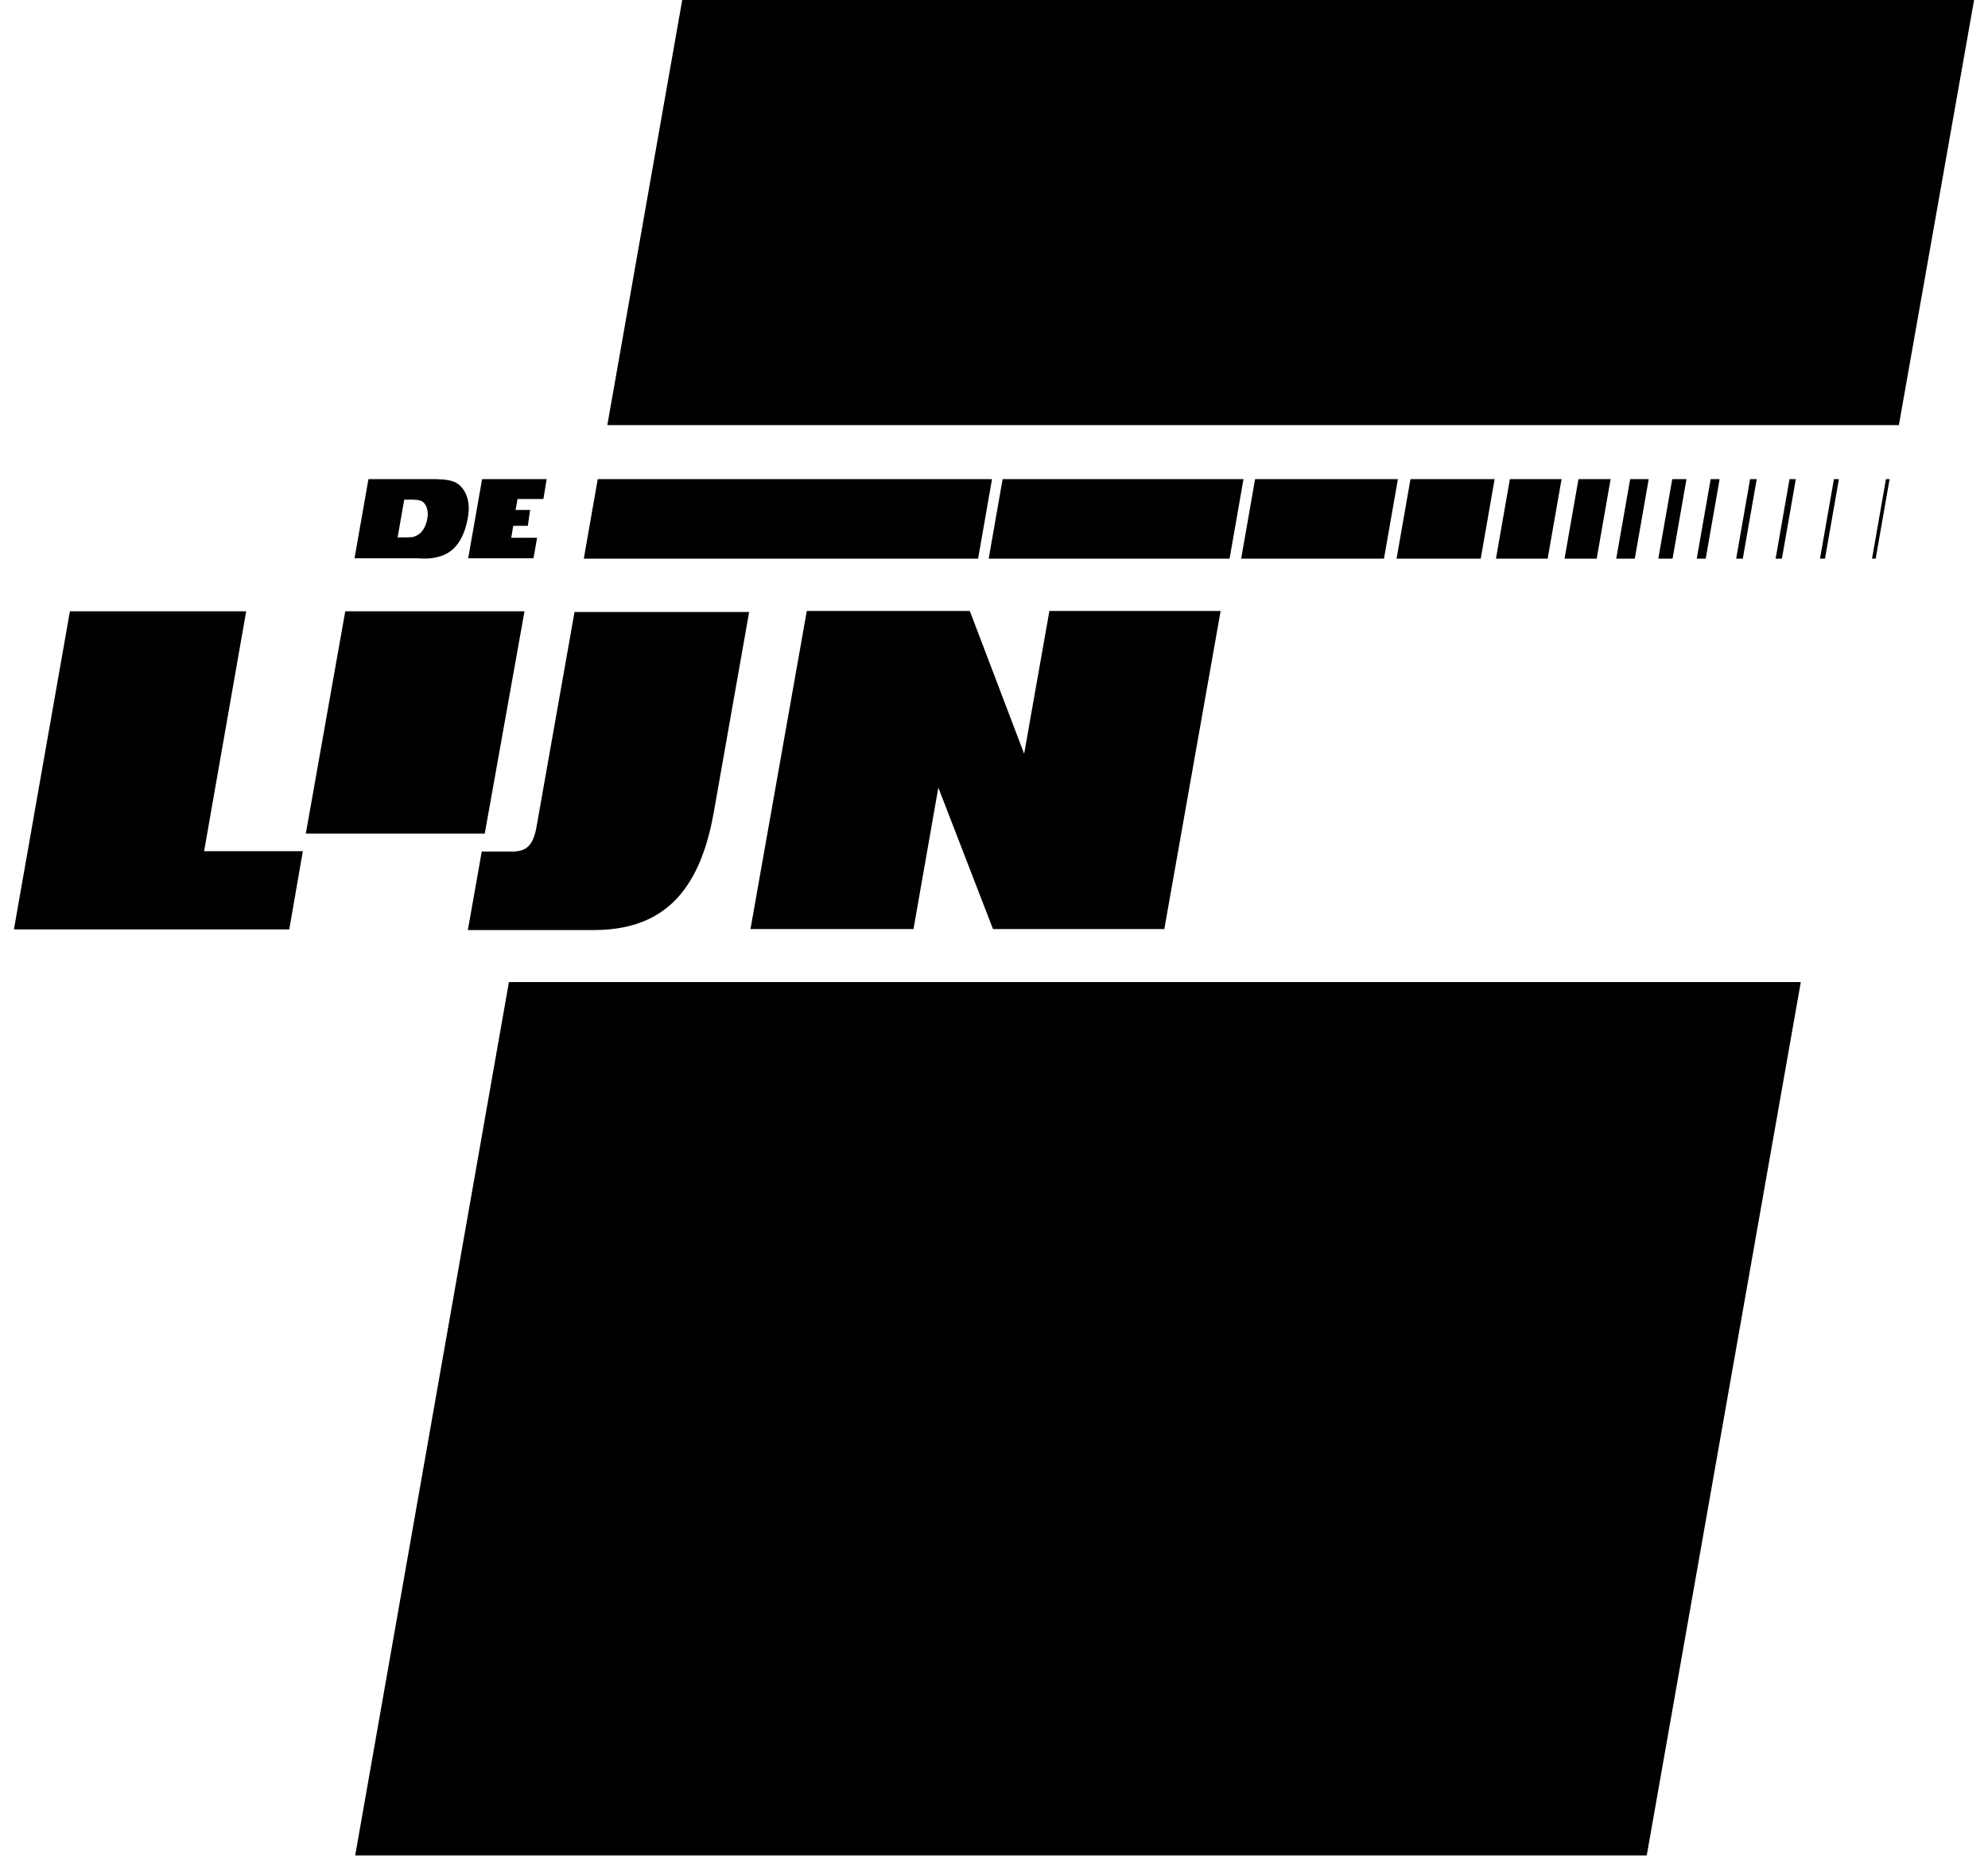
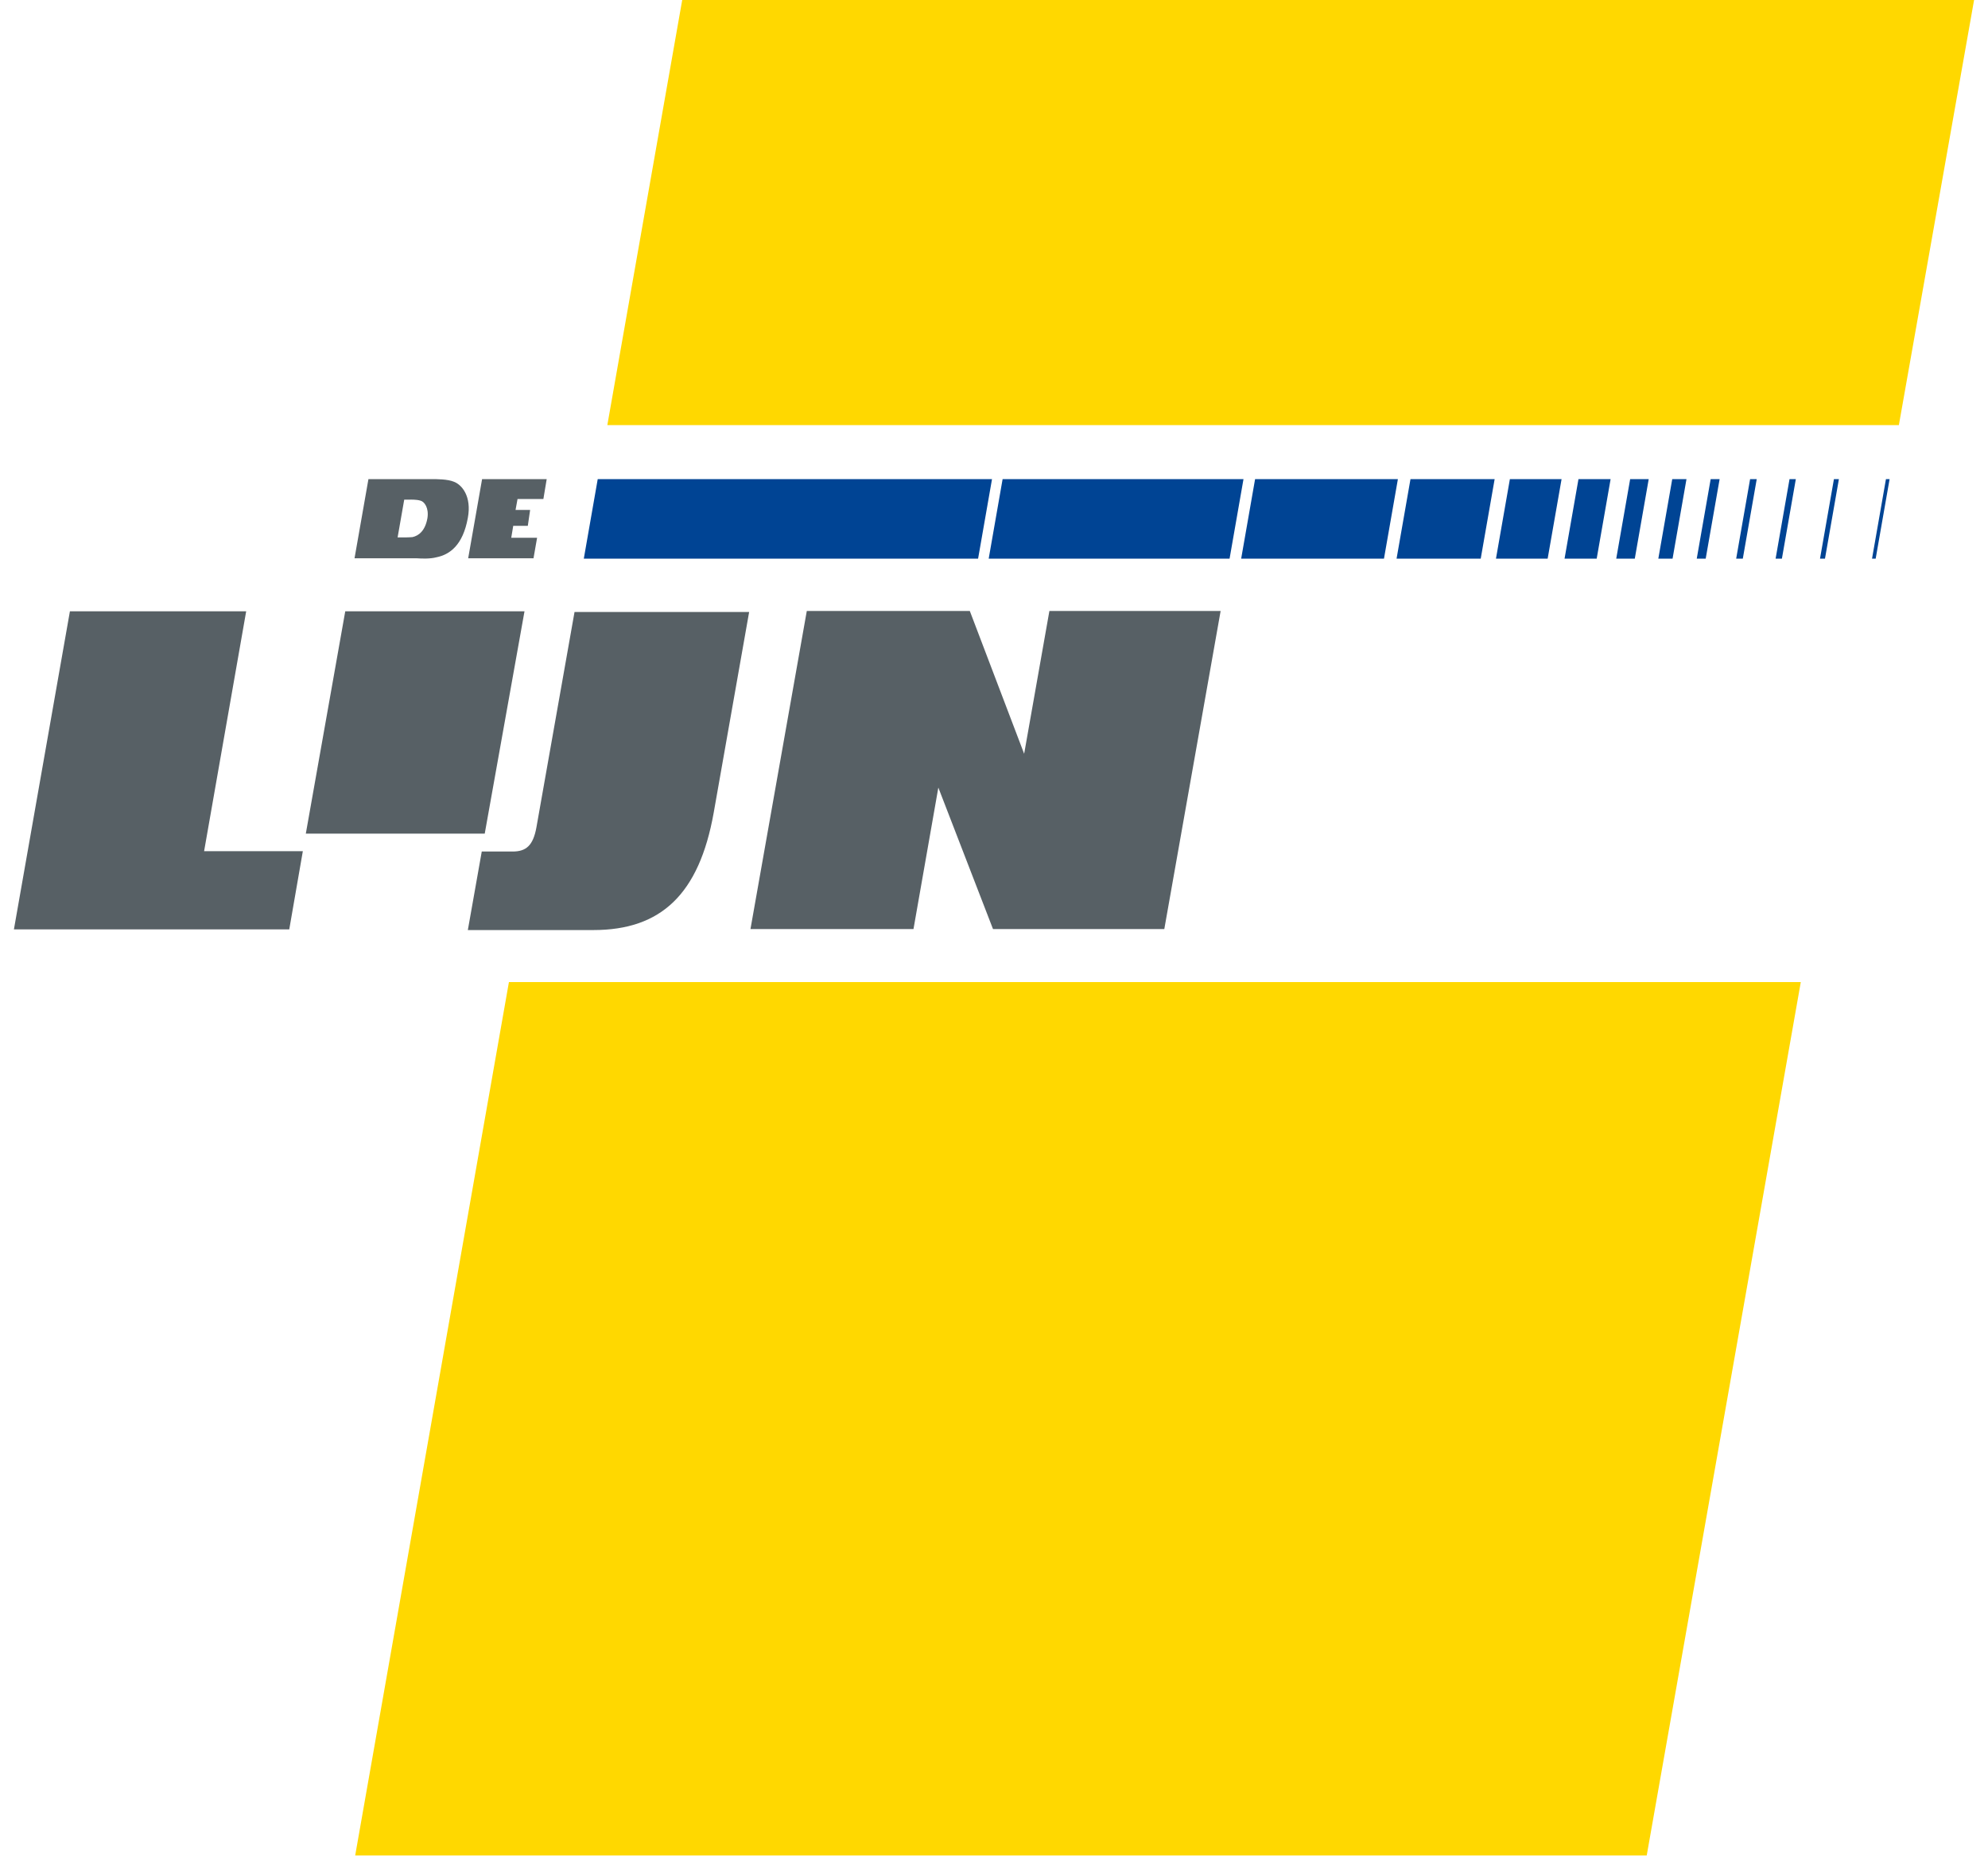
<svg xmlns="http://www.w3.org/2000/svg" fill="currentColor" viewBox="0 0 60 56">
-   <path d="M7.43 18.45H2.11l-1.69 9.6h8.31l.41-2.36H6.16l1.27-7.24zm8.4 0h-5.41l-1.19 6.71h5.4l1.2-6.71zm15.84 0l-.76 4.3-1.64-4.31h-4.92l-1.7 9.6h4.92l.75-4.27 1.65 4.27h5.17l1.7-9.6h-5.17zm-15.48 6.52c-.1.55-.31.73-.72.73h-.93l-.42 2.37h3.79c2.04 0 3.19-1.08 3.63-3.54l1.07-6.06h-5.27l-1.15 6.5zm-.09-8.11l.11-.63h-.78l.06-.36h.44l.07-.48h-.44l.06-.33h.78l.1-.6h-1.95l-.42 2.39h1.97zm-2.93-.04c.4-.08.8-.36.95-1.19.12-.65-.18-1-.42-1.09-.19-.08-.51-.08-.7-.08h-1.88l-.42 2.39h1.88c.15.01.4.02.59-.03zm-1-.6H12l.2-1.14h.17s.19-.01.32.03c.12.03.26.22.21.53-.07.39-.27.53-.45.57-.1.01-.28.01-.28.01z" />
-   <path d="M37.11 16.86l.42-2.4h-7.27l-.42 2.4h7.27zm-7.59 0l.42-2.4h-11.9l-.42 2.4h11.9zm12.25 0l.42-2.4h-4.31l-.42 2.4h4.31zm2.92 0l.42-2.4h-2.54l-.42 2.4h2.54zm2.02 0l.42-2.4h-1.56l-.42 2.4h1.56zm1.48 0l.42-2.4h-.97l-.42 2.4h.97zm1.15 0l.42-2.4h-.56l-.42 2.4h.56zm1.14 0l.42-2.4h-.43l-.42 2.4h.43zm1 0l.42-2.4h-.27l-.42 2.4h.27zm1.12 0l.42-2.4h-.2l-.42 2.4h.2zm1.18 0l.42-2.4h-.19l-.42 2.4h.19zm1.3 0l.42-2.4h-.15l-.42 2.4h.15zm1.53 0l.42-2.4h-.11l-.42 2.4h.11z" />
-   <path d="M20.59 0l-2.26 12.83h38.98L59.58 0H20.59zm-9.87 56H49.7l4.65-26.36H15.36L10.72 56z" />
+   <path fill="#576065" d="M7.43 18.45H2.11l-1.69 9.6h8.31l.41-2.36H6.16l1.27-7.24zm8.4 0h-5.41l-1.19 6.71h5.4l1.2-6.71zm15.84 0l-.76 4.3-1.64-4.31h-4.92l-1.7 9.6h4.92l.75-4.27 1.65 4.27h5.17l1.7-9.6h-5.17zm-15.48 6.52c-.1.55-.31.73-.72.73h-.93l-.42 2.37h3.79c2.04 0 3.19-1.08 3.63-3.54l1.07-6.06h-5.27l-1.15 6.5zm-.09-8.11l.11-.63h-.78l.06-.36h.44l.07-.48h-.44l.06-.33h.78l.1-.6h-1.95l-.42 2.39h1.97zm-2.93-.04c.4-.08.8-.36.95-1.19.12-.65-.18-1-.42-1.09-.19-.08-.51-.08-.7-.08h-1.88l-.42 2.39h1.88c.15.01.4.02.59-.03zm-1-.6H12l.2-1.14h.17s.19-.01.32.03c.12.03.26.22.21.53-.07.39-.27.53-.45.57-.1.01-.28.01-.28.01z" />
+   <path fill="#004494" d="M37.11 16.86l.42-2.4h-7.27l-.42 2.4h7.27zm-7.59 0l.42-2.4h-11.9l-.42 2.4h11.9zm12.25 0l.42-2.4h-4.31l-.42 2.4h4.31zm2.92 0l.42-2.4h-2.54l-.42 2.4h2.54zm2.02 0l.42-2.4h-1.56l-.42 2.4h1.56zm1.48 0l.42-2.4h-.97l-.42 2.4h.97zm1.15 0l.42-2.4h-.56l-.42 2.4h.56zm1.14 0l.42-2.4h-.43l-.42 2.4h.43zm1 0l.42-2.4h-.27l-.42 2.4h.27zm1.12 0l.42-2.4h-.2l-.42 2.4h.2zm1.18 0l.42-2.4h-.19l-.42 2.4h.19zm1.3 0l.42-2.4h-.15l-.42 2.4h.15zm1.53 0l.42-2.4h-.11l-.42 2.4h.11z" />
+   <path fill="#ffd800" d="M20.59 0l-2.26 12.83h38.98L59.58 0H20.59zm-9.87 56H49.7l4.65-26.36H15.36L10.72 56z" />
</svg>
